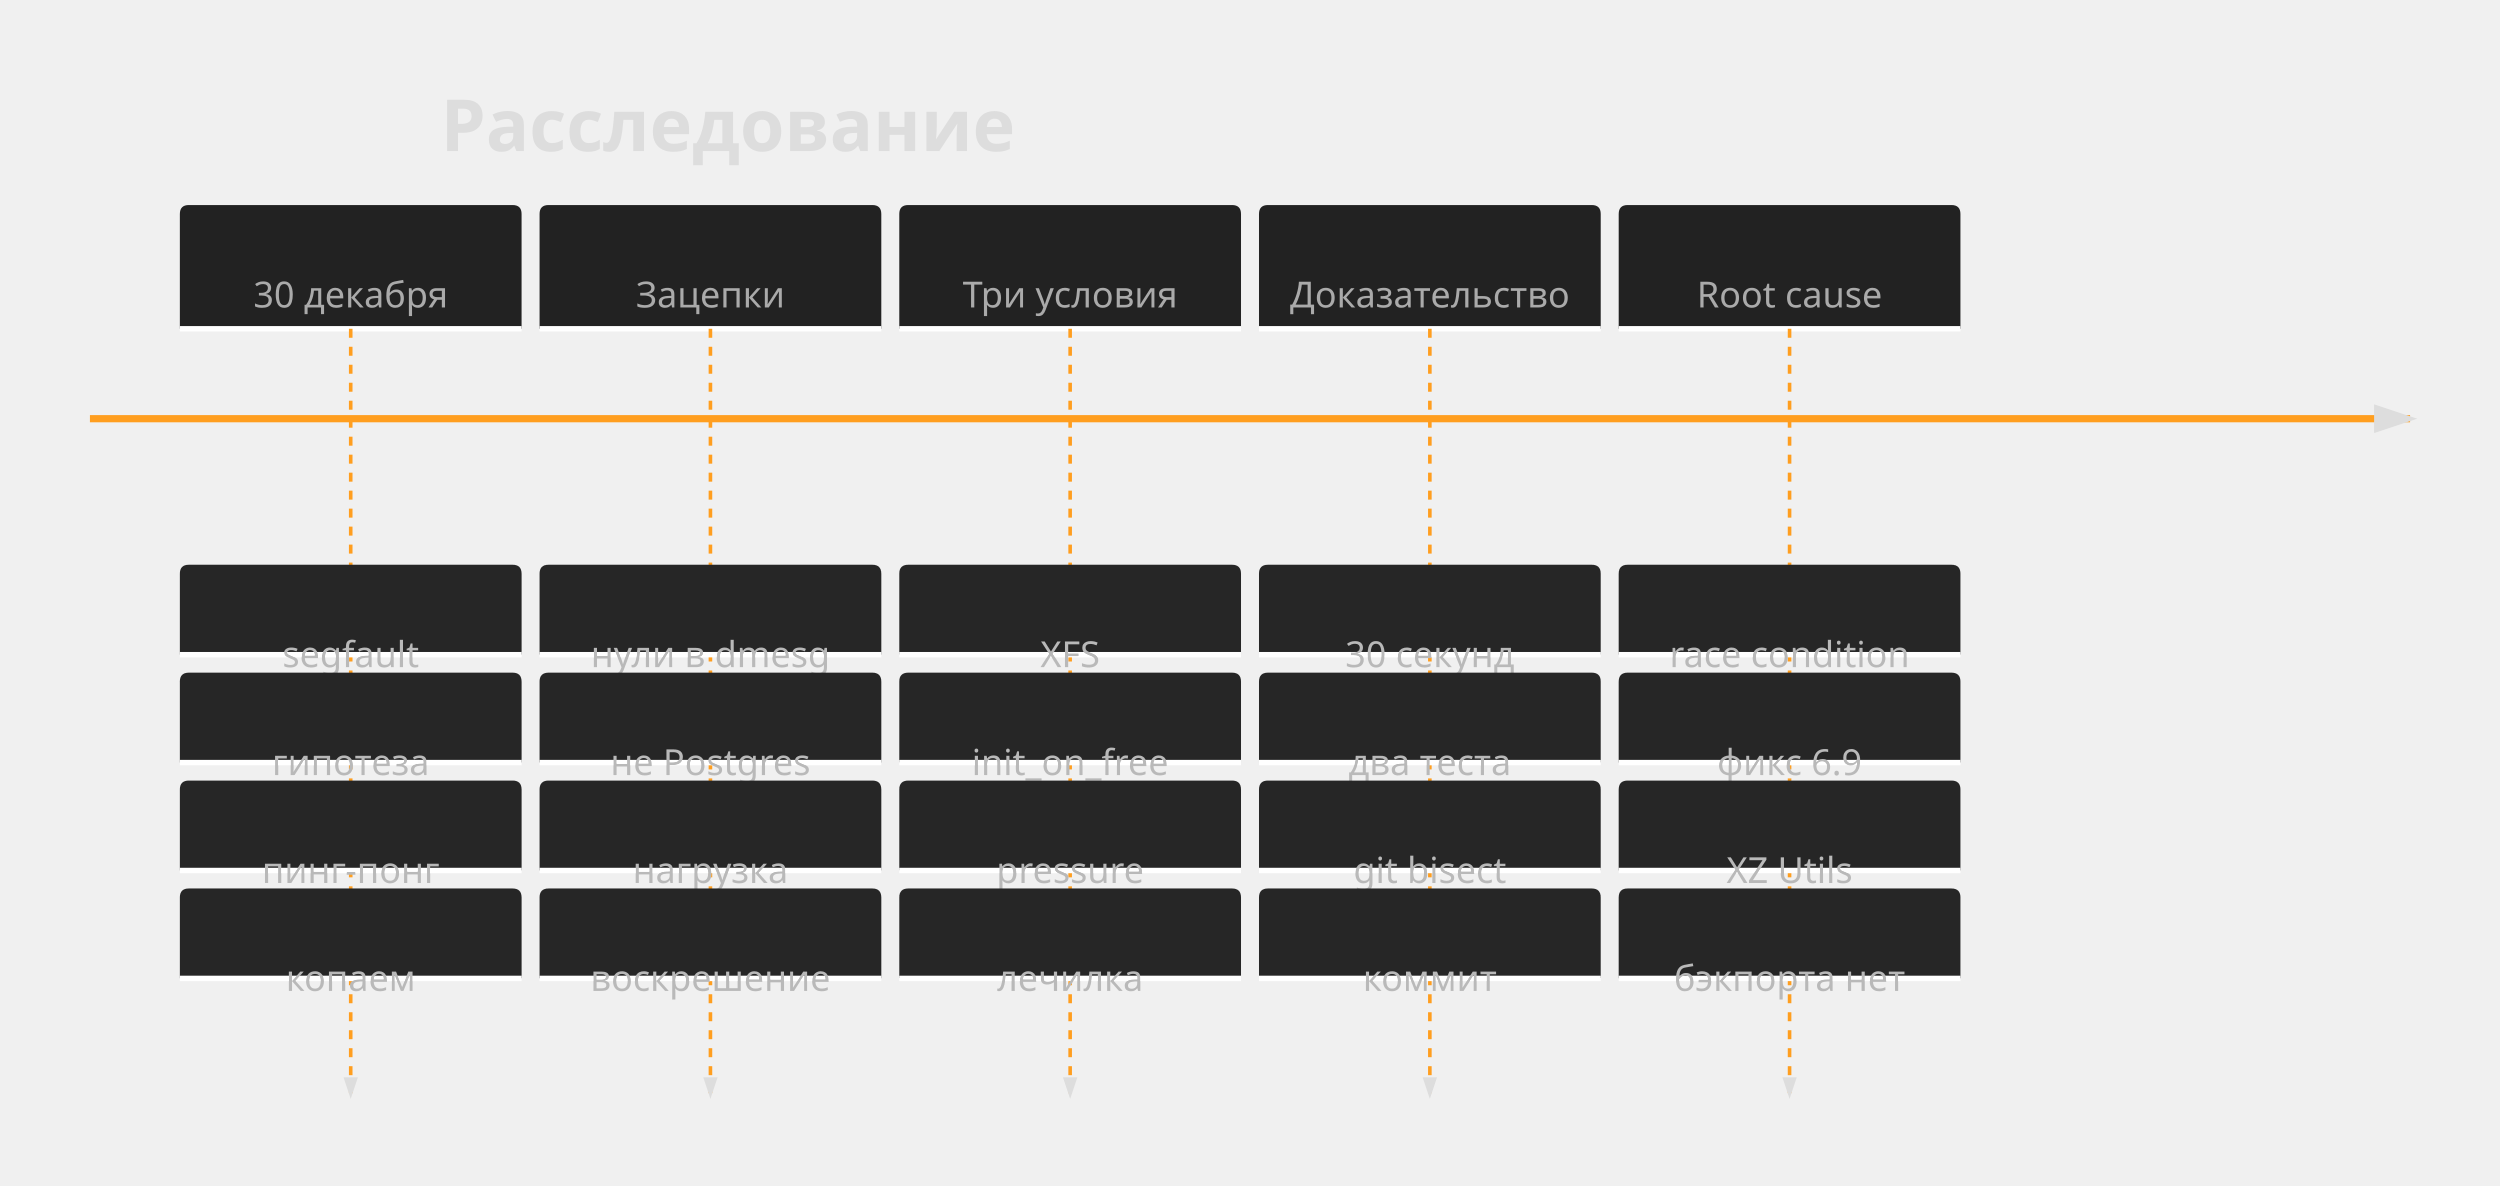
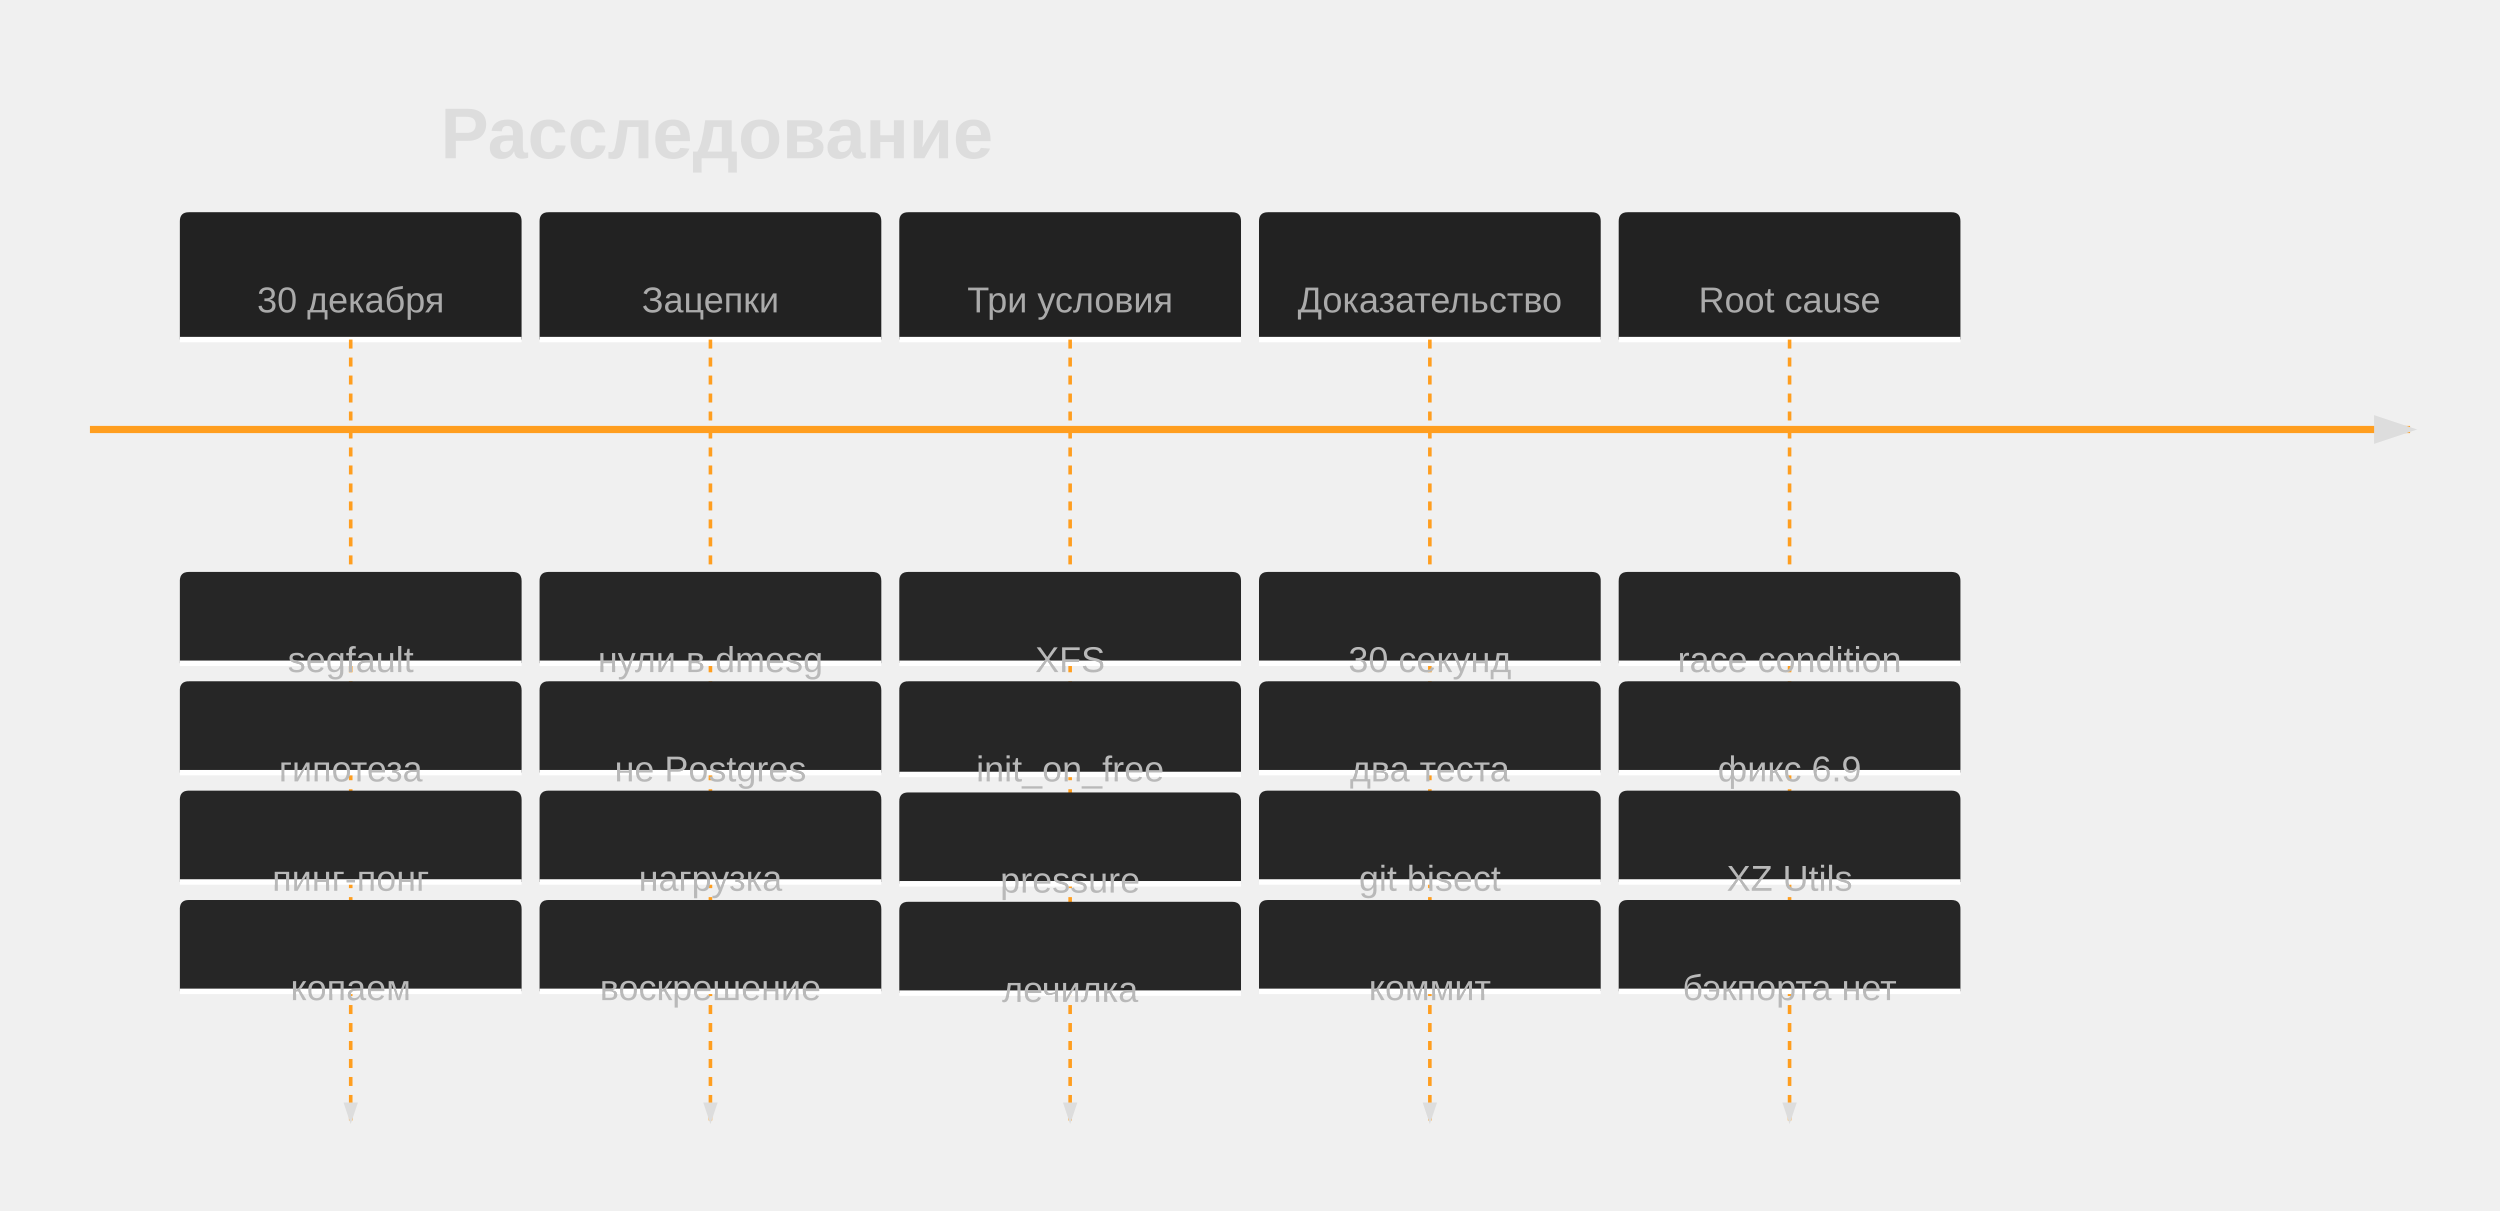
- <svg xmlns="http://www.w3.org/2000/svg" id="my-svg" width="100%" style="max-width: 1390px; background-color: transparent;" viewBox="100 -64 1390 659" role="graphics-document document" aria-roledescription="timeline">
-   <style>#my-svg{font-family:verdana;font-size:20px;fill:#ddd;}@keyframes edge-animation-frame{from{stroke-dashoffset:0;}}@keyframes dash{to{stroke-dashoffset:0;}}#my-svg .edge-animation-slow{stroke-dasharray:9,5!important;stroke-dashoffset:900;animation:dash 50s linear infinite;stroke-linecap:round;}#my-svg .edge-animation-fast{stroke-dasharray:9,5!important;stroke-dashoffset:900;animation:dash 20s linear infinite;stroke-linecap:round;}#my-svg .error-icon{fill:#111111;}#my-svg .error-text{fill:#fff;stroke:#fff;}#my-svg .edge-thickness-normal{stroke-width:1px;}#my-svg .edge-thickness-thick{stroke-width:3.5px;}#my-svg .edge-pattern-solid{stroke-dasharray:0;}#my-svg .edge-thickness-invisible{stroke-width:0;fill:none;}#my-svg .edge-pattern-dashed{stroke-dasharray:3;}#my-svg .edge-pattern-dotted{stroke-dasharray:2;}#my-svg .marker{fill:#ff9e1f;stroke:#ff9e1f;}#my-svg .marker.cross{stroke:#ff9e1f;}#my-svg svg{font-family:verdana;font-size:20px;}#my-svg p{margin:0;}#my-svg .edge{stroke-width:3;}#my-svg .section--1 rect,#my-svg .section--1 path,#my-svg .section--1 circle,#my-svg .section--1 path{fill:#222;}#my-svg .section--1 text{fill:#aaa;}#my-svg .node-icon--1{font-size:40px;color:#aaa;}#my-svg .section-edge--1{stroke:#222;}#my-svg .edge-depth--1{stroke-width:17;}#my-svg .section--1 line{stroke:#ffffff;stroke-width:3;}#my-svg .lineWrapper line{stroke:#aaa;}#my-svg .disabled,#my-svg .disabled circle,#my-svg .disabled text{fill:#111111;}#my-svg .disabled text{fill:#333;}#my-svg .section-0 rect,#my-svg .section-0 path,#my-svg .section-0 circle,#my-svg .section-0 path{fill:#222;}#my-svg .section-0 text{fill:#aaa;}#my-svg .node-icon-0{font-size:40px;color:#aaa;}#my-svg .section-edge-0{stroke:#222;}#my-svg .edge-depth-0{stroke-width:14;}#my-svg .section-0 line{stroke:#ffffff;stroke-width:3;}#my-svg .lineWrapper line{stroke:#aaa;}#my-svg .disabled,#my-svg .disabled circle,#my-svg .disabled text{fill:#111111;}#my-svg .disabled text{fill:#333;}#my-svg .section-1 rect,#my-svg .section-1 path,#my-svg .section-1 circle,#my-svg .section-1 path{fill:#222;}#my-svg .section-1 text{fill:#aaa;}#my-svg .node-icon-1{font-size:40px;color:#aaa;}#my-svg .section-edge-1{stroke:#222;}#my-svg .edge-depth-1{stroke-width:11;}#my-svg .section-1 line{stroke:#ffffff;stroke-width:3;}#my-svg .lineWrapper line{stroke:#aaa;}#my-svg .disabled,#my-svg .disabled circle,#my-svg .disabled text{fill:#111111;}#my-svg .disabled text{fill:#333;}#my-svg .section-2 rect,#my-svg .section-2 path,#my-svg .section-2 circle,#my-svg .section-2 path{fill:#222;}#my-svg .section-2 text{fill:#aaa;}#my-svg .node-icon-2{font-size:40px;color:#aaa;}#my-svg .section-edge-2{stroke:#222;}#my-svg .edge-depth-2{stroke-width:8;}#my-svg .section-2 line{stroke:#ffffff;stroke-width:3;}#my-svg .lineWrapper line{stroke:#aaa;}#my-svg .disabled,#my-svg .disabled circle,#my-svg .disabled text{fill:#111111;}#my-svg .disabled text{fill:#333;}#my-svg .section-3 rect,#my-svg .section-3 path,#my-svg .section-3 circle,#my-svg .section-3 path{fill:#222;}#my-svg .section-3 text{fill:#aaa;}#my-svg .node-icon-3{font-size:40px;color:#aaa;}#my-svg .section-edge-3{stroke:#222;}#my-svg .edge-depth-3{stroke-width:5;}#my-svg .section-3 line{stroke:#ffffff;stroke-width:3;}#my-svg .lineWrapper line{stroke:#aaa;}#my-svg .disabled,#my-svg .disabled circle,#my-svg .disabled text{fill:#111111;}#my-svg .disabled text{fill:#333;}#my-svg .section-4 rect,#my-svg .section-4 path,#my-svg .section-4 circle,#my-svg .section-4 path{fill:transparent;}#my-svg .section-4 text{fill:transparent;}#my-svg .node-icon-4{font-size:40px;color:transparent;}#my-svg .section-edge-4{stroke:transparent;}#my-svg .edge-depth-4{stroke-width:2;}#my-svg .section-4 line{stroke:rgba(255, 255, 255, 0);stroke-width:3;}#my-svg .lineWrapper line{stroke:transparent;}#my-svg .disabled,#my-svg .disabled circle,#my-svg .disabled text{fill:#111111;}#my-svg .disabled text{fill:#333;}#my-svg .section-5 rect,#my-svg .section-5 path,#my-svg .section-5 circle,#my-svg .section-5 path{fill:transparent;}#my-svg .section-5 text{fill:transparent;}#my-svg .node-icon-5{font-size:40px;color:transparent;}#my-svg .section-edge-5{stroke:transparent;}#my-svg .edge-depth-5{stroke-width:-1;}#my-svg .section-5 line{stroke:rgba(255, 255, 255, 0);stroke-width:3;}#my-svg .lineWrapper line{stroke:transparent;}#my-svg .disabled,#my-svg .disabled circle,#my-svg .disabled text{fill:#111111;}#my-svg .disabled text{fill:#333;}#my-svg .section-6 rect,#my-svg .section-6 path,#my-svg .section-6 circle,#my-svg .section-6 path{fill:transparent;}#my-svg .section-6 text{fill:transparent;}#my-svg .node-icon-6{font-size:40px;color:transparent;}#my-svg .section-edge-6{stroke:transparent;}#my-svg .edge-depth-6{stroke-width:-4;}#my-svg .section-6 line{stroke:rgba(255, 255, 255, 0);stroke-width:3;}#my-svg .lineWrapper line{stroke:transparent;}#my-svg .disabled,#my-svg .disabled circle,#my-svg .disabled text{fill:#111111;}#my-svg .disabled text{fill:#333;}#my-svg .section-7 rect,#my-svg .section-7 path,#my-svg .section-7 circle,#my-svg .section-7 path{fill:transparent;}#my-svg .section-7 text{fill:transparent;}#my-svg .node-icon-7{font-size:40px;color:transparent;}#my-svg .section-edge-7{stroke:transparent;}#my-svg .edge-depth-7{stroke-width:-7;}#my-svg .section-7 line{stroke:rgba(255, 255, 255, 0);stroke-width:3;}#my-svg .lineWrapper line{stroke:transparent;}#my-svg .disabled,#my-svg .disabled circle,#my-svg .disabled text{fill:#111111;}#my-svg .disabled text{fill:#333;}#my-svg .section-8 rect,#my-svg .section-8 path,#my-svg .section-8 circle,#my-svg .section-8 path{fill:transparent;}#my-svg .section-8 text{fill:transparent;}#my-svg .node-icon-8{font-size:40px;color:transparent;}#my-svg .section-edge-8{stroke:transparent;}#my-svg .edge-depth-8{stroke-width:-10;}#my-svg .section-8 line{stroke:rgba(255, 255, 255, 0);stroke-width:3;}#my-svg .lineWrapper line{stroke:transparent;}#my-svg .disabled,#my-svg .disabled circle,#my-svg .disabled text{fill:#111111;}#my-svg .disabled text{fill:#333;}#my-svg .section-9 rect,#my-svg .section-9 path,#my-svg .section-9 circle,#my-svg .section-9 path{fill:transparent;}#my-svg .section-9 text{fill:transparent;}#my-svg .node-icon-9{font-size:40px;color:transparent;}#my-svg .section-edge-9{stroke:transparent;}#my-svg .edge-depth-9{stroke-width:-13;}#my-svg .section-9 line{stroke:rgba(255, 255, 255, 0);stroke-width:3;}#my-svg .lineWrapper line{stroke:transparent;}#my-svg .disabled,#my-svg .disabled circle,#my-svg .disabled text{fill:#111111;}#my-svg .disabled text{fill:#333;}#my-svg .section-10 rect,#my-svg .section-10 path,#my-svg .section-10 circle,#my-svg .section-10 path{fill:transparent;}#my-svg .section-10 text{fill:#ff9e1f;}#my-svg .node-icon-10{font-size:40px;color:#ff9e1f;}#my-svg .section-edge-10{stroke:transparent;}#my-svg .edge-depth-10{stroke-width:-16;}#my-svg .section-10 line{stroke:rgba(255, 255, 255, 0);stroke-width:3;}#my-svg .lineWrapper line{stroke:#ff9e1f;}#my-svg .disabled,#my-svg .disabled circle,#my-svg .disabled text{fill:#111111;}#my-svg .disabled text{fill:#333;}#my-svg .section--1[data-look="neo"] rect,#my-svg .section--1[data-look="neo"] path,#my-svg .section--1[data-look="neo"] circle{fill:#111111;stroke:url(#my-svg-gradient);stroke-width:2;}#my-svg .section--1[data-look="neo"] line{stroke:url(#my-svg-gradient);stroke-width:2;}#my-svg .section-0[data-look="neo"] rect,#my-svg .section-0[data-look="neo"] path,#my-svg .section-0[data-look="neo"] circle{fill:#111111;stroke:url(#my-svg-gradient);stroke-width:2;}#my-svg .section-0[data-look="neo"] line{stroke:url(#my-svg-gradient);stroke-width:2;}#my-svg .section-1[data-look="neo"] rect,#my-svg .section-1[data-look="neo"] path,#my-svg .section-1[data-look="neo"] circle{fill:#111111;stroke:url(#my-svg-gradient);stroke-width:2;}#my-svg .section-1[data-look="neo"] line{stroke:url(#my-svg-gradient);stroke-width:2;}#my-svg .section-2[data-look="neo"] rect,#my-svg .section-2[data-look="neo"] path,#my-svg .section-2[data-look="neo"] circle{fill:#111111;stroke:url(#my-svg-gradient);stroke-width:2;}#my-svg .section-2[data-look="neo"] line{stroke:url(#my-svg-gradient);stroke-width:2;}#my-svg .section-3[data-look="neo"] rect,#my-svg .section-3[data-look="neo"] path,#my-svg .section-3[data-look="neo"] circle{fill:#111111;stroke:url(#my-svg-gradient);stroke-width:2;}#my-svg .section-3[data-look="neo"] line{stroke:url(#my-svg-gradient);stroke-width:2;}#my-svg .section-4[data-look="neo"] rect,#my-svg .section-4[data-look="neo"] path,#my-svg .section-4[data-look="neo"] circle{fill:#111111;stroke:url(#my-svg-gradient);stroke-width:2;}#my-svg .section-4[data-look="neo"] line{stroke:url(#my-svg-gradient);stroke-width:2;}#my-svg .section-5[data-look="neo"] rect,#my-svg .section-5[data-look="neo"] path,#my-svg .section-5[data-look="neo"] circle{fill:#111111;stroke:url(#my-svg-gradient);stroke-width:2;}#my-svg .section-5[data-look="neo"] line{stroke:url(#my-svg-gradient);stroke-width:2;}#my-svg .section-6[data-look="neo"] rect,#my-svg .section-6[data-look="neo"] path,#my-svg .section-6[data-look="neo"] circle{fill:#111111;stroke:url(#my-svg-gradient);stroke-width:2;}#my-svg .section-6[data-look="neo"] line{stroke:url(#my-svg-gradient);stroke-width:2;}#my-svg .section-7[data-look="neo"] rect,#my-svg .section-7[data-look="neo"] path,#my-svg .section-7[data-look="neo"] circle{fill:#111111;stroke:url(#my-svg-gradient);stroke-width:2;}#my-svg .section-7[data-look="neo"] line{stroke:url(#my-svg-gradient);stroke-width:2;}#my-svg .section-8[data-look="neo"] rect,#my-svg .section-8[data-look="neo"] path,#my-svg .section-8[data-look="neo"] circle{fill:#111111;stroke:url(#my-svg-gradient);stroke-width:2;}#my-svg .section-8[data-look="neo"] line{stroke:url(#my-svg-gradient);stroke-width:2;}#my-svg .section-9[data-look="neo"] rect,#my-svg .section-9[data-look="neo"] path,#my-svg .section-9[data-look="neo"] circle{fill:#111111;stroke:url(#my-svg-gradient);stroke-width:2;}#my-svg .section-9[data-look="neo"] line{stroke:url(#my-svg-gradient);stroke-width:2;}#my-svg .section-10[data-look="neo"] rect,#my-svg .section-10[data-look="neo"] path,#my-svg .section-10[data-look="neo"] circle{fill:#111111;stroke:url(#my-svg-gradient);stroke-width:2;}#my-svg .section-10[data-look="neo"] line{stroke:url(#my-svg-gradient);stroke-width:2;}#my-svg .section-root rect,#my-svg .section-root path,#my-svg .section-root circle{fill:hsl(34.018, 100%, 81.078%);}#my-svg .section-root text{fill:black;}#my-svg .icon-container{height:100%;display:flex;justify-content:center;align-items:center;}#my-svg .edge{fill:none;}#my-svg .eventWrapper{filter:brightness(120%);}#my-svg .node .neo-node{stroke:#ff9e1f;}#my-svg [data-look="neo"].node rect,#my-svg [data-look="neo"].cluster rect,#my-svg [data-look="neo"].node polygon{stroke:url(#my-svg-gradient);filter:drop-shadow( 1px 2px 2px rgba(185,185,185,1));}#my-svg [data-look="neo"].node path{stroke:url(#my-svg-gradient);stroke-width:1px;}#my-svg [data-look="neo"].node .outer-path{filter:drop-shadow( 1px 2px 2px rgba(185,185,185,1));}#my-svg [data-look="neo"].node .neo-line path{stroke:#ff9e1f;filter:none;}#my-svg [data-look="neo"].node circle{stroke:url(#my-svg-gradient);filter:drop-shadow( 1px 2px 2px rgba(185,185,185,1));}#my-svg [data-look="neo"].node circle .state-start{fill:#000000;}#my-svg [data-look="neo"].icon-shape .icon{fill:url(#my-svg-gradient);filter:drop-shadow( 1px 2px 2px rgba(185,185,185,1));}#my-svg [data-look="neo"].icon-shape .icon-neo path{stroke:url(#my-svg-gradient);filter:drop-shadow( 1px 2px 2px rgba(185,185,185,1));}#my-svg :root{--mermaid-font-family:"trebuchet ms",verdana,arial,sans-serif;}</style>
+ <svg xmlns="http://www.w3.org/2000/svg" id="my-svg" width="100%" style="max-width: 1390px; background-color: transparent;" viewBox="100 -68 1390 673" role="graphics-document document" aria-roledescription="timeline">
+   <style>#my-svg{font-family:arial;font-size:20px;fill:#ddd;}@keyframes edge-animation-frame{from{stroke-dashoffset:0;}}@keyframes dash{to{stroke-dashoffset:0;}}#my-svg .edge-animation-slow{stroke-dasharray:9,5!important;stroke-dashoffset:900;animation:dash 50s linear infinite;stroke-linecap:round;}#my-svg .edge-animation-fast{stroke-dasharray:9,5!important;stroke-dashoffset:900;animation:dash 20s linear infinite;stroke-linecap:round;}#my-svg .error-icon{fill:#111111;}#my-svg .error-text{fill:#fff;stroke:#fff;}#my-svg .edge-thickness-normal{stroke-width:1px;}#my-svg .edge-thickness-thick{stroke-width:3.5px;}#my-svg .edge-pattern-solid{stroke-dasharray:0;}#my-svg .edge-thickness-invisible{stroke-width:0;fill:none;}#my-svg .edge-pattern-dashed{stroke-dasharray:3;}#my-svg .edge-pattern-dotted{stroke-dasharray:2;}#my-svg .marker{fill:#ff9e1f;stroke:#ff9e1f;}#my-svg .marker.cross{stroke:#ff9e1f;}#my-svg svg{font-family:arial;font-size:20px;}#my-svg p{margin:0;}#my-svg .edge{stroke-width:3;}#my-svg .section--1 rect,#my-svg .section--1 path,#my-svg .section--1 circle,#my-svg .section--1 path{fill:#222;}#my-svg .section--1 text{fill:#aaa;}#my-svg .node-icon--1{font-size:40px;color:#aaa;}#my-svg .section-edge--1{stroke:#222;}#my-svg .edge-depth--1{stroke-width:17;}#my-svg .section--1 line{stroke:#ffffff;stroke-width:3;}#my-svg .lineWrapper line{stroke:#aaa;}#my-svg .disabled,#my-svg .disabled circle,#my-svg .disabled text{fill:#111111;}#my-svg .disabled text{fill:#333;}#my-svg .section-0 rect,#my-svg .section-0 path,#my-svg .section-0 circle,#my-svg .section-0 path{fill:#222;}#my-svg .section-0 text{fill:#aaa;}#my-svg .node-icon-0{font-size:40px;color:#aaa;}#my-svg .section-edge-0{stroke:#222;}#my-svg .edge-depth-0{stroke-width:14;}#my-svg .section-0 line{stroke:#ffffff;stroke-width:3;}#my-svg .lineWrapper line{stroke:#aaa;}#my-svg .disabled,#my-svg .disabled circle,#my-svg .disabled text{fill:#111111;}#my-svg .disabled text{fill:#333;}#my-svg .section-1 rect,#my-svg .section-1 path,#my-svg .section-1 circle,#my-svg .section-1 path{fill:#222;}#my-svg .section-1 text{fill:#aaa;}#my-svg .node-icon-1{font-size:40px;color:#aaa;}#my-svg .section-edge-1{stroke:#222;}#my-svg .edge-depth-1{stroke-width:11;}#my-svg .section-1 line{stroke:#ffffff;stroke-width:3;}#my-svg .lineWrapper line{stroke:#aaa;}#my-svg .disabled,#my-svg .disabled circle,#my-svg .disabled text{fill:#111111;}#my-svg .disabled text{fill:#333;}#my-svg .section-2 rect,#my-svg .section-2 path,#my-svg .section-2 circle,#my-svg .section-2 path{fill:#222;}#my-svg .section-2 text{fill:#aaa;}#my-svg .node-icon-2{font-size:40px;color:#aaa;}#my-svg .section-edge-2{stroke:#222;}#my-svg .edge-depth-2{stroke-width:8;}#my-svg .section-2 line{stroke:#ffffff;stroke-width:3;}#my-svg .lineWrapper line{stroke:#aaa;}#my-svg .disabled,#my-svg .disabled circle,#my-svg .disabled text{fill:#111111;}#my-svg .disabled text{fill:#333;}#my-svg .section-3 rect,#my-svg .section-3 path,#my-svg .section-3 circle,#my-svg .section-3 path{fill:#222;}#my-svg .section-3 text{fill:#aaa;}#my-svg .node-icon-3{font-size:40px;color:#aaa;}#my-svg .section-edge-3{stroke:#222;}#my-svg .edge-depth-3{stroke-width:5;}#my-svg .section-3 line{stroke:#ffffff;stroke-width:3;}#my-svg .lineWrapper line{stroke:#aaa;}#my-svg .disabled,#my-svg .disabled circle,#my-svg .disabled text{fill:#111111;}#my-svg .disabled text{fill:#333;}#my-svg .section-4 rect,#my-svg .section-4 path,#my-svg .section-4 circle,#my-svg .section-4 path{fill:transparent;}#my-svg .section-4 text{fill:transparent;}#my-svg .node-icon-4{font-size:40px;color:transparent;}#my-svg .section-edge-4{stroke:transparent;}#my-svg .edge-depth-4{stroke-width:2;}#my-svg .section-4 line{stroke:rgba(255, 255, 255, 0);stroke-width:3;}#my-svg .lineWrapper line{stroke:transparent;}#my-svg .disabled,#my-svg .disabled circle,#my-svg .disabled text{fill:#111111;}#my-svg .disabled text{fill:#333;}#my-svg .section-5 rect,#my-svg .section-5 path,#my-svg .section-5 circle,#my-svg .section-5 path{fill:transparent;}#my-svg .section-5 text{fill:transparent;}#my-svg .node-icon-5{font-size:40px;color:transparent;}#my-svg .section-edge-5{stroke:transparent;}#my-svg .edge-depth-5{stroke-width:-1;}#my-svg .section-5 line{stroke:rgba(255, 255, 255, 0);stroke-width:3;}#my-svg .lineWrapper line{stroke:transparent;}#my-svg .disabled,#my-svg .disabled circle,#my-svg .disabled text{fill:#111111;}#my-svg .disabled text{fill:#333;}#my-svg .section-6 rect,#my-svg .section-6 path,#my-svg .section-6 circle,#my-svg .section-6 path{fill:transparent;}#my-svg .section-6 text{fill:transparent;}#my-svg .node-icon-6{font-size:40px;color:transparent;}#my-svg .section-edge-6{stroke:transparent;}#my-svg .edge-depth-6{stroke-width:-4;}#my-svg .section-6 line{stroke:rgba(255, 255, 255, 0);stroke-width:3;}#my-svg .lineWrapper line{stroke:transparent;}#my-svg .disabled,#my-svg .disabled circle,#my-svg .disabled text{fill:#111111;}#my-svg .disabled text{fill:#333;}#my-svg .section-7 rect,#my-svg .section-7 path,#my-svg .section-7 circle,#my-svg .section-7 path{fill:transparent;}#my-svg .section-7 text{fill:transparent;}#my-svg .node-icon-7{font-size:40px;color:transparent;}#my-svg .section-edge-7{stroke:transparent;}#my-svg .edge-depth-7{stroke-width:-7;}#my-svg .section-7 line{stroke:rgba(255, 255, 255, 0);stroke-width:3;}#my-svg .lineWrapper line{stroke:transparent;}#my-svg .disabled,#my-svg .disabled circle,#my-svg .disabled text{fill:#111111;}#my-svg .disabled text{fill:#333;}#my-svg .section-8 rect,#my-svg .section-8 path,#my-svg .section-8 circle,#my-svg .section-8 path{fill:transparent;}#my-svg .section-8 text{fill:transparent;}#my-svg .node-icon-8{font-size:40px;color:transparent;}#my-svg .section-edge-8{stroke:transparent;}#my-svg .edge-depth-8{stroke-width:-10;}#my-svg .section-8 line{stroke:rgba(255, 255, 255, 0);stroke-width:3;}#my-svg .lineWrapper line{stroke:transparent;}#my-svg .disabled,#my-svg .disabled circle,#my-svg .disabled text{fill:#111111;}#my-svg .disabled text{fill:#333;}#my-svg .section-9 rect,#my-svg .section-9 path,#my-svg .section-9 circle,#my-svg .section-9 path{fill:transparent;}#my-svg .section-9 text{fill:transparent;}#my-svg .node-icon-9{font-size:40px;color:transparent;}#my-svg .section-edge-9{stroke:transparent;}#my-svg .edge-depth-9{stroke-width:-13;}#my-svg .section-9 line{stroke:rgba(255, 255, 255, 0);stroke-width:3;}#my-svg .lineWrapper line{stroke:transparent;}#my-svg .disabled,#my-svg .disabled circle,#my-svg .disabled text{fill:#111111;}#my-svg .disabled text{fill:#333;}#my-svg .section-10 rect,#my-svg .section-10 path,#my-svg .section-10 circle,#my-svg .section-10 path{fill:transparent;}#my-svg .section-10 text{fill:#ff9e1f;}#my-svg .node-icon-10{font-size:40px;color:#ff9e1f;}#my-svg .section-edge-10{stroke:transparent;}#my-svg .edge-depth-10{stroke-width:-16;}#my-svg .section-10 line{stroke:rgba(255, 255, 255, 0);stroke-width:3;}#my-svg .lineWrapper line{stroke:#ff9e1f;}#my-svg .disabled,#my-svg .disabled circle,#my-svg .disabled text{fill:#111111;}#my-svg .disabled text{fill:#333;}#my-svg .section--1[data-look="neo"] rect,#my-svg .section--1[data-look="neo"] path,#my-svg .section--1[data-look="neo"] circle{fill:#111111;stroke:url(#my-svg-gradient);stroke-width:2;}#my-svg .section--1[data-look="neo"] line{stroke:url(#my-svg-gradient);stroke-width:2;}#my-svg .section-0[data-look="neo"] rect,#my-svg .section-0[data-look="neo"] path,#my-svg .section-0[data-look="neo"] circle{fill:#111111;stroke:url(#my-svg-gradient);stroke-width:2;}#my-svg .section-0[data-look="neo"] line{stroke:url(#my-svg-gradient);stroke-width:2;}#my-svg .section-1[data-look="neo"] rect,#my-svg .section-1[data-look="neo"] path,#my-svg .section-1[data-look="neo"] circle{fill:#111111;stroke:url(#my-svg-gradient);stroke-width:2;}#my-svg .section-1[data-look="neo"] line{stroke:url(#my-svg-gradient);stroke-width:2;}#my-svg .section-2[data-look="neo"] rect,#my-svg .section-2[data-look="neo"] path,#my-svg .section-2[data-look="neo"] circle{fill:#111111;stroke:url(#my-svg-gradient);stroke-width:2;}#my-svg .section-2[data-look="neo"] line{stroke:url(#my-svg-gradient);stroke-width:2;}#my-svg .section-3[data-look="neo"] rect,#my-svg .section-3[data-look="neo"] path,#my-svg .section-3[data-look="neo"] circle{fill:#111111;stroke:url(#my-svg-gradient);stroke-width:2;}#my-svg .section-3[data-look="neo"] line{stroke:url(#my-svg-gradient);stroke-width:2;}#my-svg .section-4[data-look="neo"] rect,#my-svg .section-4[data-look="neo"] path,#my-svg .section-4[data-look="neo"] circle{fill:#111111;stroke:url(#my-svg-gradient);stroke-width:2;}#my-svg .section-4[data-look="neo"] line{stroke:url(#my-svg-gradient);stroke-width:2;}#my-svg .section-5[data-look="neo"] rect,#my-svg .section-5[data-look="neo"] path,#my-svg .section-5[data-look="neo"] circle{fill:#111111;stroke:url(#my-svg-gradient);stroke-width:2;}#my-svg .section-5[data-look="neo"] line{stroke:url(#my-svg-gradient);stroke-width:2;}#my-svg .section-6[data-look="neo"] rect,#my-svg .section-6[data-look="neo"] path,#my-svg .section-6[data-look="neo"] circle{fill:#111111;stroke:url(#my-svg-gradient);stroke-width:2;}#my-svg .section-6[data-look="neo"] line{stroke:url(#my-svg-gradient);stroke-width:2;}#my-svg .section-7[data-look="neo"] rect,#my-svg .section-7[data-look="neo"] path,#my-svg .section-7[data-look="neo"] circle{fill:#111111;stroke:url(#my-svg-gradient);stroke-width:2;}#my-svg .section-7[data-look="neo"] line{stroke:url(#my-svg-gradient);stroke-width:2;}#my-svg .section-8[data-look="neo"] rect,#my-svg .section-8[data-look="neo"] path,#my-svg .section-8[data-look="neo"] circle{fill:#111111;stroke:url(#my-svg-gradient);stroke-width:2;}#my-svg .section-8[data-look="neo"] line{stroke:url(#my-svg-gradient);stroke-width:2;}#my-svg .section-9[data-look="neo"] rect,#my-svg .section-9[data-look="neo"] path,#my-svg .section-9[data-look="neo"] circle{fill:#111111;stroke:url(#my-svg-gradient);stroke-width:2;}#my-svg .section-9[data-look="neo"] line{stroke:url(#my-svg-gradient);stroke-width:2;}#my-svg .section-10[data-look="neo"] rect,#my-svg .section-10[data-look="neo"] path,#my-svg .section-10[data-look="neo"] circle{fill:#111111;stroke:url(#my-svg-gradient);stroke-width:2;}#my-svg .section-10[data-look="neo"] line{stroke:url(#my-svg-gradient);stroke-width:2;}#my-svg .section-root rect,#my-svg .section-root path,#my-svg .section-root circle{fill:hsl(34.018, 100%, 81.078%);}#my-svg .section-root text{fill:black;}#my-svg .icon-container{height:100%;display:flex;justify-content:center;align-items:center;}#my-svg .edge{fill:none;}#my-svg .eventWrapper{filter:brightness(120%);}#my-svg .node .neo-node{stroke:#ff9e1f;}#my-svg [data-look="neo"].node rect,#my-svg [data-look="neo"].cluster rect,#my-svg [data-look="neo"].node polygon{stroke:url(#my-svg-gradient);filter:drop-shadow( 1px 2px 2px rgba(185,185,185,1));}#my-svg [data-look="neo"].node path{stroke:url(#my-svg-gradient);stroke-width:1px;}#my-svg [data-look="neo"].node .outer-path{filter:drop-shadow( 1px 2px 2px rgba(185,185,185,1));}#my-svg [data-look="neo"].node .neo-line path{stroke:#ff9e1f;filter:none;}#my-svg [data-look="neo"].node circle{stroke:url(#my-svg-gradient);filter:drop-shadow( 1px 2px 2px rgba(185,185,185,1));}#my-svg [data-look="neo"].node circle .state-start{fill:#000000;}#my-svg [data-look="neo"].icon-shape .icon{fill:url(#my-svg-gradient);filter:drop-shadow( 1px 2px 2px rgba(185,185,185,1));}#my-svg [data-look="neo"].icon-shape .icon-neo path{stroke:url(#my-svg-gradient);filter:drop-shadow( 1px 2px 2px rgba(185,185,185,1));}#my-svg :root{--mermaid-font-family:"trebuchet ms",verdana,arial,sans-serif;}</style>
  <g />
  <g />
  <defs>
    <marker id="my-svg-arrowhead" refX="5" refY="2" markerWidth="6" markerHeight="4" orient="auto">
      <path d="M 0,0 V 4 L6,2 Z" />
    </marker>
  </defs>
  <g class="taskWrapper" transform="translate(200, 50)">
    <g class="timeline-node section--1">
      <g>
-         <path id="my-svg-node-0" class="node-bkg node-undefined" d="M0 63.8 v-58.8 q0,-5,5,-5 h180 q5,0,5,5 v63.8 H0 Z" />
-         <line class="node-line--1" x1="0" y1="68.8" x2="190" y2="68.8" />
+         <path id="my-svg-node-0" class="node-bkg node-undefined" d="M0 65.8 v-60.8 q0,-5,5,-5 h180 q5,0,5,5 v65.8 H0 Z" />
+         <line class="node-line--1" x1="0" y1="70.8" x2="190" y2="70.8" />
      </g>
      <g transform="translate(95, 10)">
        <text dy="1em" alignment-baseline="middle" dominant-baseline="middle" text-anchor="middle">
          <tspan x="0" dy="1em">30   декабря</tspan>
        </text>
      </g>
    </g>
  </g>
  <g class="lineWrapper">
-     <line x1="295" y1="118.8" x2="295" y2="545" stroke-width="2" stroke="black" marker-end="url(#my-svg-arrowhead)" stroke-dasharray="5,5" />
+     <line x1="295" y1="120.8" x2="295" y2="555" stroke-width="2" stroke="black" marker-end="url(#my-svg-arrowhead)" stroke-dasharray="5,5" />
  </g>
  <g class="eventWrapper" transform="translate(200, 250)">
    <g class="timeline-node section--1">
      <g>
-         <path id="my-svg-node-1" class="node-bkg node-undefined" d="M0 45 v-40 q0,-5,5,-5 h180 q5,0,5,5 v45 H0 Z" />
-         <line class="node-line--1" x1="0" y1="50" x2="190" y2="50" />
+         <path id="my-svg-node-1" class="node-bkg node-undefined" d="M0 45.8 v-40.8 q0,-5,5,-5 h180 q5,0,5,5 v45.8 H0 Z" />
+         <line class="node-line--1" x1="0" y1="50.8" x2="190" y2="50.8" />
      </g>
      <g transform="translate(95, 10)">
        <text dy="1em" alignment-baseline="middle" dominant-baseline="middle" text-anchor="middle">
          <tspan x="0" dy="1em">segfault</tspan>
        </text>
      </g>
    </g>
  </g>
-   <g class="eventWrapper" transform="translate(200, 310)">
-     <g class="timeline-node section--1">
-       <g>
-         <path id="my-svg-node-2" class="node-bkg node-undefined" d="M0 45 v-40 q0,-5,5,-5 h180 q5,0,5,5 v45 H0 Z" />
-         <line class="node-line--1" x1="0" y1="50" x2="190" y2="50" />
+   <g class="eventWrapper" transform="translate(200, 310.8)">
+     <g class="timeline-node section--1">
+       <g>
+         <path id="my-svg-node-2" class="node-bkg node-undefined" d="M0 45.8 v-40.8 q0,-5,5,-5 h180 q5,0,5,5 v45.8 H0 Z" />
+         <line class="node-line--1" x1="0" y1="50.8" x2="190" y2="50.8" />
      </g>
      <g transform="translate(95, 10)">
        <text dy="1em" alignment-baseline="middle" dominant-baseline="middle" text-anchor="middle">
          <tspan x="0" dy="1em">гипотеза</tspan>
        </text>
      </g>
    </g>
  </g>
-   <g class="eventWrapper" transform="translate(200, 370)">
-     <g class="timeline-node section--1">
-       <g>
-         <path id="my-svg-node-3" class="node-bkg node-undefined" d="M0 45 v-40 q0,-5,5,-5 h180 q5,0,5,5 v45 H0 Z" />
-         <line class="node-line--1" x1="0" y1="50" x2="190" y2="50" />
+   <g class="eventWrapper" transform="translate(200, 371.6)">
+     <g class="timeline-node section--1">
+       <g>
+         <path id="my-svg-node-3" class="node-bkg node-undefined" d="M0 45.8 v-40.8 q0,-5,5,-5 h180 q5,0,5,5 v45.8 H0 Z" />
+         <line class="node-line--1" x1="0" y1="50.8" x2="190" y2="50.8" />
      </g>
      <g transform="translate(95, 10)">
        <text dy="1em" alignment-baseline="middle" dominant-baseline="middle" text-anchor="middle">
          <tspan x="0" dy="1em">пинг-понг</tspan>
        </text>
      </g>
    </g>
  </g>
-   <g class="eventWrapper" transform="translate(200, 430)">
-     <g class="timeline-node section--1">
-       <g>
-         <path id="my-svg-node-4" class="node-bkg node-undefined" d="M0 45 v-40 q0,-5,5,-5 h180 q5,0,5,5 v45 H0 Z" />
-         <line class="node-line--1" x1="0" y1="50" x2="190" y2="50" />
+   <g class="eventWrapper" transform="translate(200, 432.4)">
+     <g class="timeline-node section--1">
+       <g>
+         <path id="my-svg-node-4" class="node-bkg node-undefined" d="M0 45.8 v-40.8 q0,-5,5,-5 h180 q5,0,5,5 v45.8 H0 Z" />
+         <line class="node-line--1" x1="0" y1="50.8" x2="190" y2="50.8" />
      </g>
      <g transform="translate(95, 10)">
        <text dy="1em" alignment-baseline="middle" dominant-baseline="middle" text-anchor="middle">
          <tspan x="0" dy="1em">копаем</tspan>
        </text>
      </g>
    </g>
  </g>
  <g class="taskWrapper" transform="translate(400, 50)">
    <g class="timeline-node section-0">
      <g>
-         <path id="my-svg-node-5" class="node-bkg node-undefined" d="M0 63.8 v-58.8 q0,-5,5,-5 h180 q5,0,5,5 v63.8 H0 Z" />
-         <line class="node-line-0" x1="0" y1="68.8" x2="190" y2="68.8" />
+         <path id="my-svg-node-5" class="node-bkg node-undefined" d="M0 65.8 v-60.8 q0,-5,5,-5 h180 q5,0,5,5 v65.8 H0 Z" />
+         <line class="node-line-0" x1="0" y1="70.8" x2="190" y2="70.8" />
      </g>
      <g transform="translate(95, 10)">
        <text dy="1em" alignment-baseline="middle" dominant-baseline="middle" text-anchor="middle">
          <tspan x="0" dy="1em">Зацепки</tspan>
        </text>
      </g>
    </g>
  </g>
  <g class="lineWrapper">
-     <line x1="495" y1="118.8" x2="495" y2="545" stroke-width="2" stroke="black" marker-end="url(#my-svg-arrowhead)" stroke-dasharray="5,5" />
+     <line x1="495" y1="120.8" x2="495" y2="555" stroke-width="2" stroke="black" marker-end="url(#my-svg-arrowhead)" stroke-dasharray="5,5" />
  </g>
  <g class="eventWrapper" transform="translate(400, 250)">
    <g class="timeline-node section-0">
      <g>
-         <path id="my-svg-node-6" class="node-bkg node-undefined" d="M0 45 v-40 q0,-5,5,-5 h180 q5,0,5,5 v45 H0 Z" />
-         <line class="node-line-0" x1="0" y1="50" x2="190" y2="50" />
+         <path id="my-svg-node-6" class="node-bkg node-undefined" d="M0 45.8 v-40.8 q0,-5,5,-5 h180 q5,0,5,5 v45.8 H0 Z" />
+         <line class="node-line-0" x1="0" y1="50.8" x2="190" y2="50.8" />
      </g>
      <g transform="translate(95, 10)">
        <text dy="1em" alignment-baseline="middle" dominant-baseline="middle" text-anchor="middle">
          <tspan x="0" dy="1em">нули   в   dmesg</tspan>
        </text>
      </g>
    </g>
  </g>
-   <g class="eventWrapper" transform="translate(400, 310)">
-     <g class="timeline-node section-0">
-       <g>
-         <path id="my-svg-node-7" class="node-bkg node-undefined" d="M0 45 v-40 q0,-5,5,-5 h180 q5,0,5,5 v45 H0 Z" />
-         <line class="node-line-0" x1="0" y1="50" x2="190" y2="50" />
+   <g class="eventWrapper" transform="translate(400, 310.8)">
+     <g class="timeline-node section-0">
+       <g>
+         <path id="my-svg-node-7" class="node-bkg node-undefined" d="M0 45.8 v-40.8 q0,-5,5,-5 h180 q5,0,5,5 v45.8 H0 Z" />
+         <line class="node-line-0" x1="0" y1="50.8" x2="190" y2="50.8" />
      </g>
      <g transform="translate(95, 10)">
        <text dy="1em" alignment-baseline="middle" dominant-baseline="middle" text-anchor="middle">
          <tspan x="0" dy="1em">не   Postgres</tspan>
        </text>
      </g>
    </g>
  </g>
-   <g class="eventWrapper" transform="translate(400, 370)">
-     <g class="timeline-node section-0">
-       <g>
-         <path id="my-svg-node-8" class="node-bkg node-undefined" d="M0 45 v-40 q0,-5,5,-5 h180 q5,0,5,5 v45 H0 Z" />
-         <line class="node-line-0" x1="0" y1="50" x2="190" y2="50" />
+   <g class="eventWrapper" transform="translate(400, 371.6)">
+     <g class="timeline-node section-0">
+       <g>
+         <path id="my-svg-node-8" class="node-bkg node-undefined" d="M0 45.8 v-40.8 q0,-5,5,-5 h180 q5,0,5,5 v45.8 H0 Z" />
+         <line class="node-line-0" x1="0" y1="50.8" x2="190" y2="50.8" />
      </g>
      <g transform="translate(95, 10)">
        <text dy="1em" alignment-baseline="middle" dominant-baseline="middle" text-anchor="middle">
          <tspan x="0" dy="1em">нагрузка</tspan>
        </text>
      </g>
    </g>
  </g>
-   <g class="eventWrapper" transform="translate(400, 430)">
-     <g class="timeline-node section-0">
-       <g>
-         <path id="my-svg-node-9" class="node-bkg node-undefined" d="M0 45 v-40 q0,-5,5,-5 h180 q5,0,5,5 v45 H0 Z" />
-         <line class="node-line-0" x1="0" y1="50" x2="190" y2="50" />
+   <g class="eventWrapper" transform="translate(400, 432.4)">
+     <g class="timeline-node section-0">
+       <g>
+         <path id="my-svg-node-9" class="node-bkg node-undefined" d="M0 45.8 v-40.8 q0,-5,5,-5 h180 q5,0,5,5 v45.8 H0 Z" />
+         <line class="node-line-0" x1="0" y1="50.8" x2="190" y2="50.8" />
      </g>
      <g transform="translate(95, 10)">
        <text dy="1em" alignment-baseline="middle" dominant-baseline="middle" text-anchor="middle">
          <tspan x="0" dy="1em">воскрешение</tspan>
        </text>
      </g>
    </g>
  </g>
  <g class="taskWrapper" transform="translate(600, 50)">
    <g class="timeline-node section-1">
      <g>
-         <path id="my-svg-node-10" class="node-bkg node-undefined" d="M0 63.8 v-58.8 q0,-5,5,-5 h180 q5,0,5,5 v63.8 H0 Z" />
-         <line class="node-line-1" x1="0" y1="68.8" x2="190" y2="68.8" />
+         <path id="my-svg-node-10" class="node-bkg node-undefined" d="M0 65.8 v-60.8 q0,-5,5,-5 h180 q5,0,5,5 v65.8 H0 Z" />
+         <line class="node-line-1" x1="0" y1="70.8" x2="190" y2="70.8" />
      </g>
      <g transform="translate(95, 10)">
        <text dy="1em" alignment-baseline="middle" dominant-baseline="middle" text-anchor="middle">
          <tspan x="0" dy="1em">Три   условия</tspan>
        </text>
      </g>
    </g>
  </g>
  <g class="lineWrapper">
-     <line x1="695" y1="118.8" x2="695" y2="545" stroke-width="2" stroke="black" marker-end="url(#my-svg-arrowhead)" stroke-dasharray="5,5" />
+     <line x1="695" y1="120.8" x2="695" y2="555" stroke-width="2" stroke="black" marker-end="url(#my-svg-arrowhead)" stroke-dasharray="5,5" />
  </g>
  <g class="eventWrapper" transform="translate(600, 250)">
    <g class="timeline-node section-1">
      <g>
-         <path id="my-svg-node-11" class="node-bkg node-undefined" d="M0 45 v-40 q0,-5,5,-5 h180 q5,0,5,5 v45 H0 Z" />
-         <line class="node-line-1" x1="0" y1="50" x2="190" y2="50" />
+         <path id="my-svg-node-11" class="node-bkg node-undefined" d="M0 45.8 v-40.8 q0,-5,5,-5 h180 q5,0,5,5 v45.8 H0 Z" />
+         <line class="node-line-1" x1="0" y1="50.8" x2="190" y2="50.8" />
      </g>
      <g transform="translate(95, 10)">
        <text dy="1em" alignment-baseline="middle" dominant-baseline="middle" text-anchor="middle">
          <tspan x="0" dy="1em">XFS</tspan>
        </text>
      </g>
    </g>
  </g>
-   <g class="eventWrapper" transform="translate(600, 310)">
-     <g class="timeline-node section-1">
-       <g>
-         <path id="my-svg-node-12" class="node-bkg node-undefined" d="M0 45 v-40 q0,-5,5,-5 h180 q5,0,5,5 v45 H0 Z" />
-         <line class="node-line-1" x1="0" y1="50" x2="190" y2="50" />
+   <g class="eventWrapper" transform="translate(600, 310.8)">
+     <g class="timeline-node section-1">
+       <g>
+         <path id="my-svg-node-12" class="node-bkg node-undefined" d="M0 46.8 v-41.8 q0,-5,5,-5 h180 q5,0,5,5 v46.8 H0 Z" />
+         <line class="node-line-1" x1="0" y1="51.8" x2="190" y2="51.8" />
      </g>
      <g transform="translate(95, 10)">
        <text dy="1em" alignment-baseline="middle" dominant-baseline="middle" text-anchor="middle">
          <tspan x="0" dy="1em">init_on_free</tspan>
        </text>
      </g>
    </g>
  </g>
-   <g class="eventWrapper" transform="translate(600, 370)">
-     <g class="timeline-node section-1">
-       <g>
-         <path id="my-svg-node-13" class="node-bkg node-undefined" d="M0 45 v-40 q0,-5,5,-5 h180 q5,0,5,5 v45 H0 Z" />
-         <line class="node-line-1" x1="0" y1="50" x2="190" y2="50" />
+   <g class="eventWrapper" transform="translate(600, 372.6)">
+     <g class="timeline-node section-1">
+       <g>
+         <path id="my-svg-node-13" class="node-bkg node-undefined" d="M0 45.8 v-40.8 q0,-5,5,-5 h180 q5,0,5,5 v45.8 H0 Z" />
+         <line class="node-line-1" x1="0" y1="50.8" x2="190" y2="50.8" />
      </g>
      <g transform="translate(95, 10)">
        <text dy="1em" alignment-baseline="middle" dominant-baseline="middle" text-anchor="middle">
          <tspan x="0" dy="1em">pressure</tspan>
        </text>
      </g>
    </g>
  </g>
-   <g class="eventWrapper" transform="translate(600, 430)">
-     <g class="timeline-node section-1">
-       <g>
-         <path id="my-svg-node-14" class="node-bkg node-undefined" d="M0 45 v-40 q0,-5,5,-5 h180 q5,0,5,5 v45 H0 Z" />
-         <line class="node-line-1" x1="0" y1="50" x2="190" y2="50" />
+   <g class="eventWrapper" transform="translate(600, 433.4)">
+     <g class="timeline-node section-1">
+       <g>
+         <path id="my-svg-node-14" class="node-bkg node-undefined" d="M0 45.8 v-40.8 q0,-5,5,-5 h180 q5,0,5,5 v45.8 H0 Z" />
+         <line class="node-line-1" x1="0" y1="50.8" x2="190" y2="50.8" />
      </g>
      <g transform="translate(95, 10)">
        <text dy="1em" alignment-baseline="middle" dominant-baseline="middle" text-anchor="middle">
          <tspan x="0" dy="1em">лечилка</tspan>
        </text>
      </g>
    </g>
  </g>
  <g class="taskWrapper" transform="translate(800, 50)">
    <g class="timeline-node section-2">
      <g>
-         <path id="my-svg-node-15" class="node-bkg node-undefined" d="M0 63.8 v-58.8 q0,-5,5,-5 h180 q5,0,5,5 v63.8 H0 Z" />
-         <line class="node-line-2" x1="0" y1="68.8" x2="190" y2="68.8" />
+         <path id="my-svg-node-15" class="node-bkg node-undefined" d="M0 65.8 v-60.8 q0,-5,5,-5 h180 q5,0,5,5 v65.8 H0 Z" />
+         <line class="node-line-2" x1="0" y1="70.8" x2="190" y2="70.8" />
      </g>
      <g transform="translate(95, 10)">
        <text dy="1em" alignment-baseline="middle" dominant-baseline="middle" text-anchor="middle">
          <tspan x="0" dy="1em">Доказательство</tspan>
        </text>
      </g>
    </g>
  </g>
  <g class="lineWrapper">
-     <line x1="895" y1="118.8" x2="895" y2="545" stroke-width="2" stroke="black" marker-end="url(#my-svg-arrowhead)" stroke-dasharray="5,5" />
+     <line x1="895" y1="120.8" x2="895" y2="555" stroke-width="2" stroke="black" marker-end="url(#my-svg-arrowhead)" stroke-dasharray="5,5" />
  </g>
  <g class="eventWrapper" transform="translate(800, 250)">
    <g class="timeline-node section-2">
      <g>
-         <path id="my-svg-node-16" class="node-bkg node-undefined" d="M0 45 v-40 q0,-5,5,-5 h180 q5,0,5,5 v45 H0 Z" />
-         <line class="node-line-2" x1="0" y1="50" x2="190" y2="50" />
+         <path id="my-svg-node-16" class="node-bkg node-undefined" d="M0 45.8 v-40.8 q0,-5,5,-5 h180 q5,0,5,5 v45.8 H0 Z" />
+         <line class="node-line-2" x1="0" y1="50.8" x2="190" y2="50.8" />
      </g>
      <g transform="translate(95, 10)">
        <text dy="1em" alignment-baseline="middle" dominant-baseline="middle" text-anchor="middle">
          <tspan x="0" dy="1em">30   секунд</tspan>
        </text>
      </g>
    </g>
  </g>
-   <g class="eventWrapper" transform="translate(800, 310)">
-     <g class="timeline-node section-2">
-       <g>
-         <path id="my-svg-node-17" class="node-bkg node-undefined" d="M0 45 v-40 q0,-5,5,-5 h180 q5,0,5,5 v45 H0 Z" />
-         <line class="node-line-2" x1="0" y1="50" x2="190" y2="50" />
+   <g class="eventWrapper" transform="translate(800, 310.8)">
+     <g class="timeline-node section-2">
+       <g>
+         <path id="my-svg-node-17" class="node-bkg node-undefined" d="M0 45.8 v-40.8 q0,-5,5,-5 h180 q5,0,5,5 v45.8 H0 Z" />
+         <line class="node-line-2" x1="0" y1="50.8" x2="190" y2="50.8" />
      </g>
      <g transform="translate(95, 10)">
        <text dy="1em" alignment-baseline="middle" dominant-baseline="middle" text-anchor="middle">
          <tspan x="0" dy="1em">два   теста</tspan>
        </text>
      </g>
    </g>
  </g>
-   <g class="eventWrapper" transform="translate(800, 370)">
-     <g class="timeline-node section-2">
-       <g>
-         <path id="my-svg-node-18" class="node-bkg node-undefined" d="M0 45 v-40 q0,-5,5,-5 h180 q5,0,5,5 v45 H0 Z" />
-         <line class="node-line-2" x1="0" y1="50" x2="190" y2="50" />
+   <g class="eventWrapper" transform="translate(800, 371.6)">
+     <g class="timeline-node section-2">
+       <g>
+         <path id="my-svg-node-18" class="node-bkg node-undefined" d="M0 45.8 v-40.8 q0,-5,5,-5 h180 q5,0,5,5 v45.8 H0 Z" />
+         <line class="node-line-2" x1="0" y1="50.8" x2="190" y2="50.8" />
      </g>
      <g transform="translate(95, 10)">
        <text dy="1em" alignment-baseline="middle" dominant-baseline="middle" text-anchor="middle">
          <tspan x="0" dy="1em">git   bisect</tspan>
        </text>
      </g>
    </g>
  </g>
-   <g class="eventWrapper" transform="translate(800, 430)">
-     <g class="timeline-node section-2">
-       <g>
-         <path id="my-svg-node-19" class="node-bkg node-undefined" d="M0 45 v-40 q0,-5,5,-5 h180 q5,0,5,5 v45 H0 Z" />
-         <line class="node-line-2" x1="0" y1="50" x2="190" y2="50" />
+   <g class="eventWrapper" transform="translate(800, 432.4)">
+     <g class="timeline-node section-2">
+       <g>
+         <path id="my-svg-node-19" class="node-bkg node-undefined" d="M0 45.8 v-40.8 q0,-5,5,-5 h180 q5,0,5,5 v45.8 H0 Z" />
+         <line class="node-line-2" x1="0" y1="50.8" x2="190" y2="50.8" />
      </g>
      <g transform="translate(95, 10)">
        <text dy="1em" alignment-baseline="middle" dominant-baseline="middle" text-anchor="middle">
          <tspan x="0" dy="1em">коммит</tspan>
        </text>
      </g>
    </g>
  </g>
  <g class="taskWrapper" transform="translate(1000, 50)">
    <g class="timeline-node section-3">
      <g>
-         <path id="my-svg-node-20" class="node-bkg node-undefined" d="M0 63.8 v-58.8 q0,-5,5,-5 h180 q5,0,5,5 v63.8 H0 Z" />
-         <line class="node-line-3" x1="0" y1="68.8" x2="190" y2="68.8" />
+         <path id="my-svg-node-20" class="node-bkg node-undefined" d="M0 65.8 v-60.8 q0,-5,5,-5 h180 q5,0,5,5 v65.8 H0 Z" />
+         <line class="node-line-3" x1="0" y1="70.8" x2="190" y2="70.8" />
      </g>
      <g transform="translate(95, 10)">
        <text dy="1em" alignment-baseline="middle" dominant-baseline="middle" text-anchor="middle">
          <tspan x="0" dy="1em">Root   cause</tspan>
        </text>
      </g>
    </g>
  </g>
  <g class="lineWrapper">
-     <line x1="1095" y1="118.8" x2="1095" y2="545" stroke-width="2" stroke="black" marker-end="url(#my-svg-arrowhead)" stroke-dasharray="5,5" />
+     <line x1="1095" y1="120.8" x2="1095" y2="555" stroke-width="2" stroke="black" marker-end="url(#my-svg-arrowhead)" stroke-dasharray="5,5" />
  </g>
  <g class="eventWrapper" transform="translate(1000, 250)">
    <g class="timeline-node section-3">
      <g>
-         <path id="my-svg-node-21" class="node-bkg node-undefined" d="M0 45 v-40 q0,-5,5,-5 h180 q5,0,5,5 v45 H0 Z" />
-         <line class="node-line-3" x1="0" y1="50" x2="190" y2="50" />
+         <path id="my-svg-node-21" class="node-bkg node-undefined" d="M0 45.8 v-40.8 q0,-5,5,-5 h180 q5,0,5,5 v45.8 H0 Z" />
+         <line class="node-line-3" x1="0" y1="50.8" x2="190" y2="50.8" />
      </g>
      <g transform="translate(95, 10)">
        <text dy="1em" alignment-baseline="middle" dominant-baseline="middle" text-anchor="middle">
          <tspan x="0" dy="1em">race   condition</tspan>
        </text>
      </g>
    </g>
  </g>
-   <g class="eventWrapper" transform="translate(1000, 310)">
-     <g class="timeline-node section-3">
-       <g>
-         <path id="my-svg-node-22" class="node-bkg node-undefined" d="M0 45 v-40 q0,-5,5,-5 h180 q5,0,5,5 v45 H0 Z" />
-         <line class="node-line-3" x1="0" y1="50" x2="190" y2="50" />
+   <g class="eventWrapper" transform="translate(1000, 310.8)">
+     <g class="timeline-node section-3">
+       <g>
+         <path id="my-svg-node-22" class="node-bkg node-undefined" d="M0 45.8 v-40.8 q0,-5,5,-5 h180 q5,0,5,5 v45.8 H0 Z" />
+         <line class="node-line-3" x1="0" y1="50.8" x2="190" y2="50.8" />
      </g>
      <g transform="translate(95, 10)">
        <text dy="1em" alignment-baseline="middle" dominant-baseline="middle" text-anchor="middle">
          <tspan x="0" dy="1em">фикс   6.9</tspan>
        </text>
      </g>
    </g>
  </g>
-   <g class="eventWrapper" transform="translate(1000, 370)">
-     <g class="timeline-node section-3">
-       <g>
-         <path id="my-svg-node-23" class="node-bkg node-undefined" d="M0 45 v-40 q0,-5,5,-5 h180 q5,0,5,5 v45 H0 Z" />
-         <line class="node-line-3" x1="0" y1="50" x2="190" y2="50" />
+   <g class="eventWrapper" transform="translate(1000, 371.6)">
+     <g class="timeline-node section-3">
+       <g>
+         <path id="my-svg-node-23" class="node-bkg node-undefined" d="M0 45.8 v-40.8 q0,-5,5,-5 h180 q5,0,5,5 v45.8 H0 Z" />
+         <line class="node-line-3" x1="0" y1="50.8" x2="190" y2="50.8" />
      </g>
      <g transform="translate(95, 10)">
        <text dy="1em" alignment-baseline="middle" dominant-baseline="middle" text-anchor="middle">
          <tspan x="0" dy="1em">XZ   Utils</tspan>
        </text>
      </g>
    </g>
  </g>
-   <g class="eventWrapper" transform="translate(1000, 430)">
-     <g class="timeline-node section-3">
-       <g>
-         <path id="my-svg-node-24" class="node-bkg node-undefined" d="M0 45 v-40 q0,-5,5,-5 h180 q5,0,5,5 v45 H0 Z" />
-         <line class="node-line-3" x1="0" y1="50" x2="190" y2="50" />
+   <g class="eventWrapper" transform="translate(1000, 432.4)">
+     <g class="timeline-node section-3">
+       <g>
+         <path id="my-svg-node-24" class="node-bkg node-undefined" d="M0 45.8 v-40.8 q0,-5,5,-5 h180 q5,0,5,5 v45.8 H0 Z" />
+         <line class="node-line-3" x1="0" y1="50.8" x2="190" y2="50.8" />
      </g>
      <g transform="translate(95, 10)">
        <text dy="1em" alignment-baseline="middle" dominant-baseline="middle" text-anchor="middle">
          <tspan x="0" dy="1em">бэкпорта   нет</tspan>
        </text>
      </g>
    </g>
  </g>
  <text x="345" font-size="4ex" font-weight="bold" y="20">Расследование</text>
  <g class="lineWrapper">
-     <line x1="150" y1="168.8" x2="1440" y2="168.8" stroke-width="4" stroke="black" marker-end="url(#my-svg-arrowhead)" />
+     <line x1="150" y1="170.8" x2="1440" y2="170.8" stroke-width="4" stroke="black" marker-end="url(#my-svg-arrowhead)" />
  </g>
</svg>
